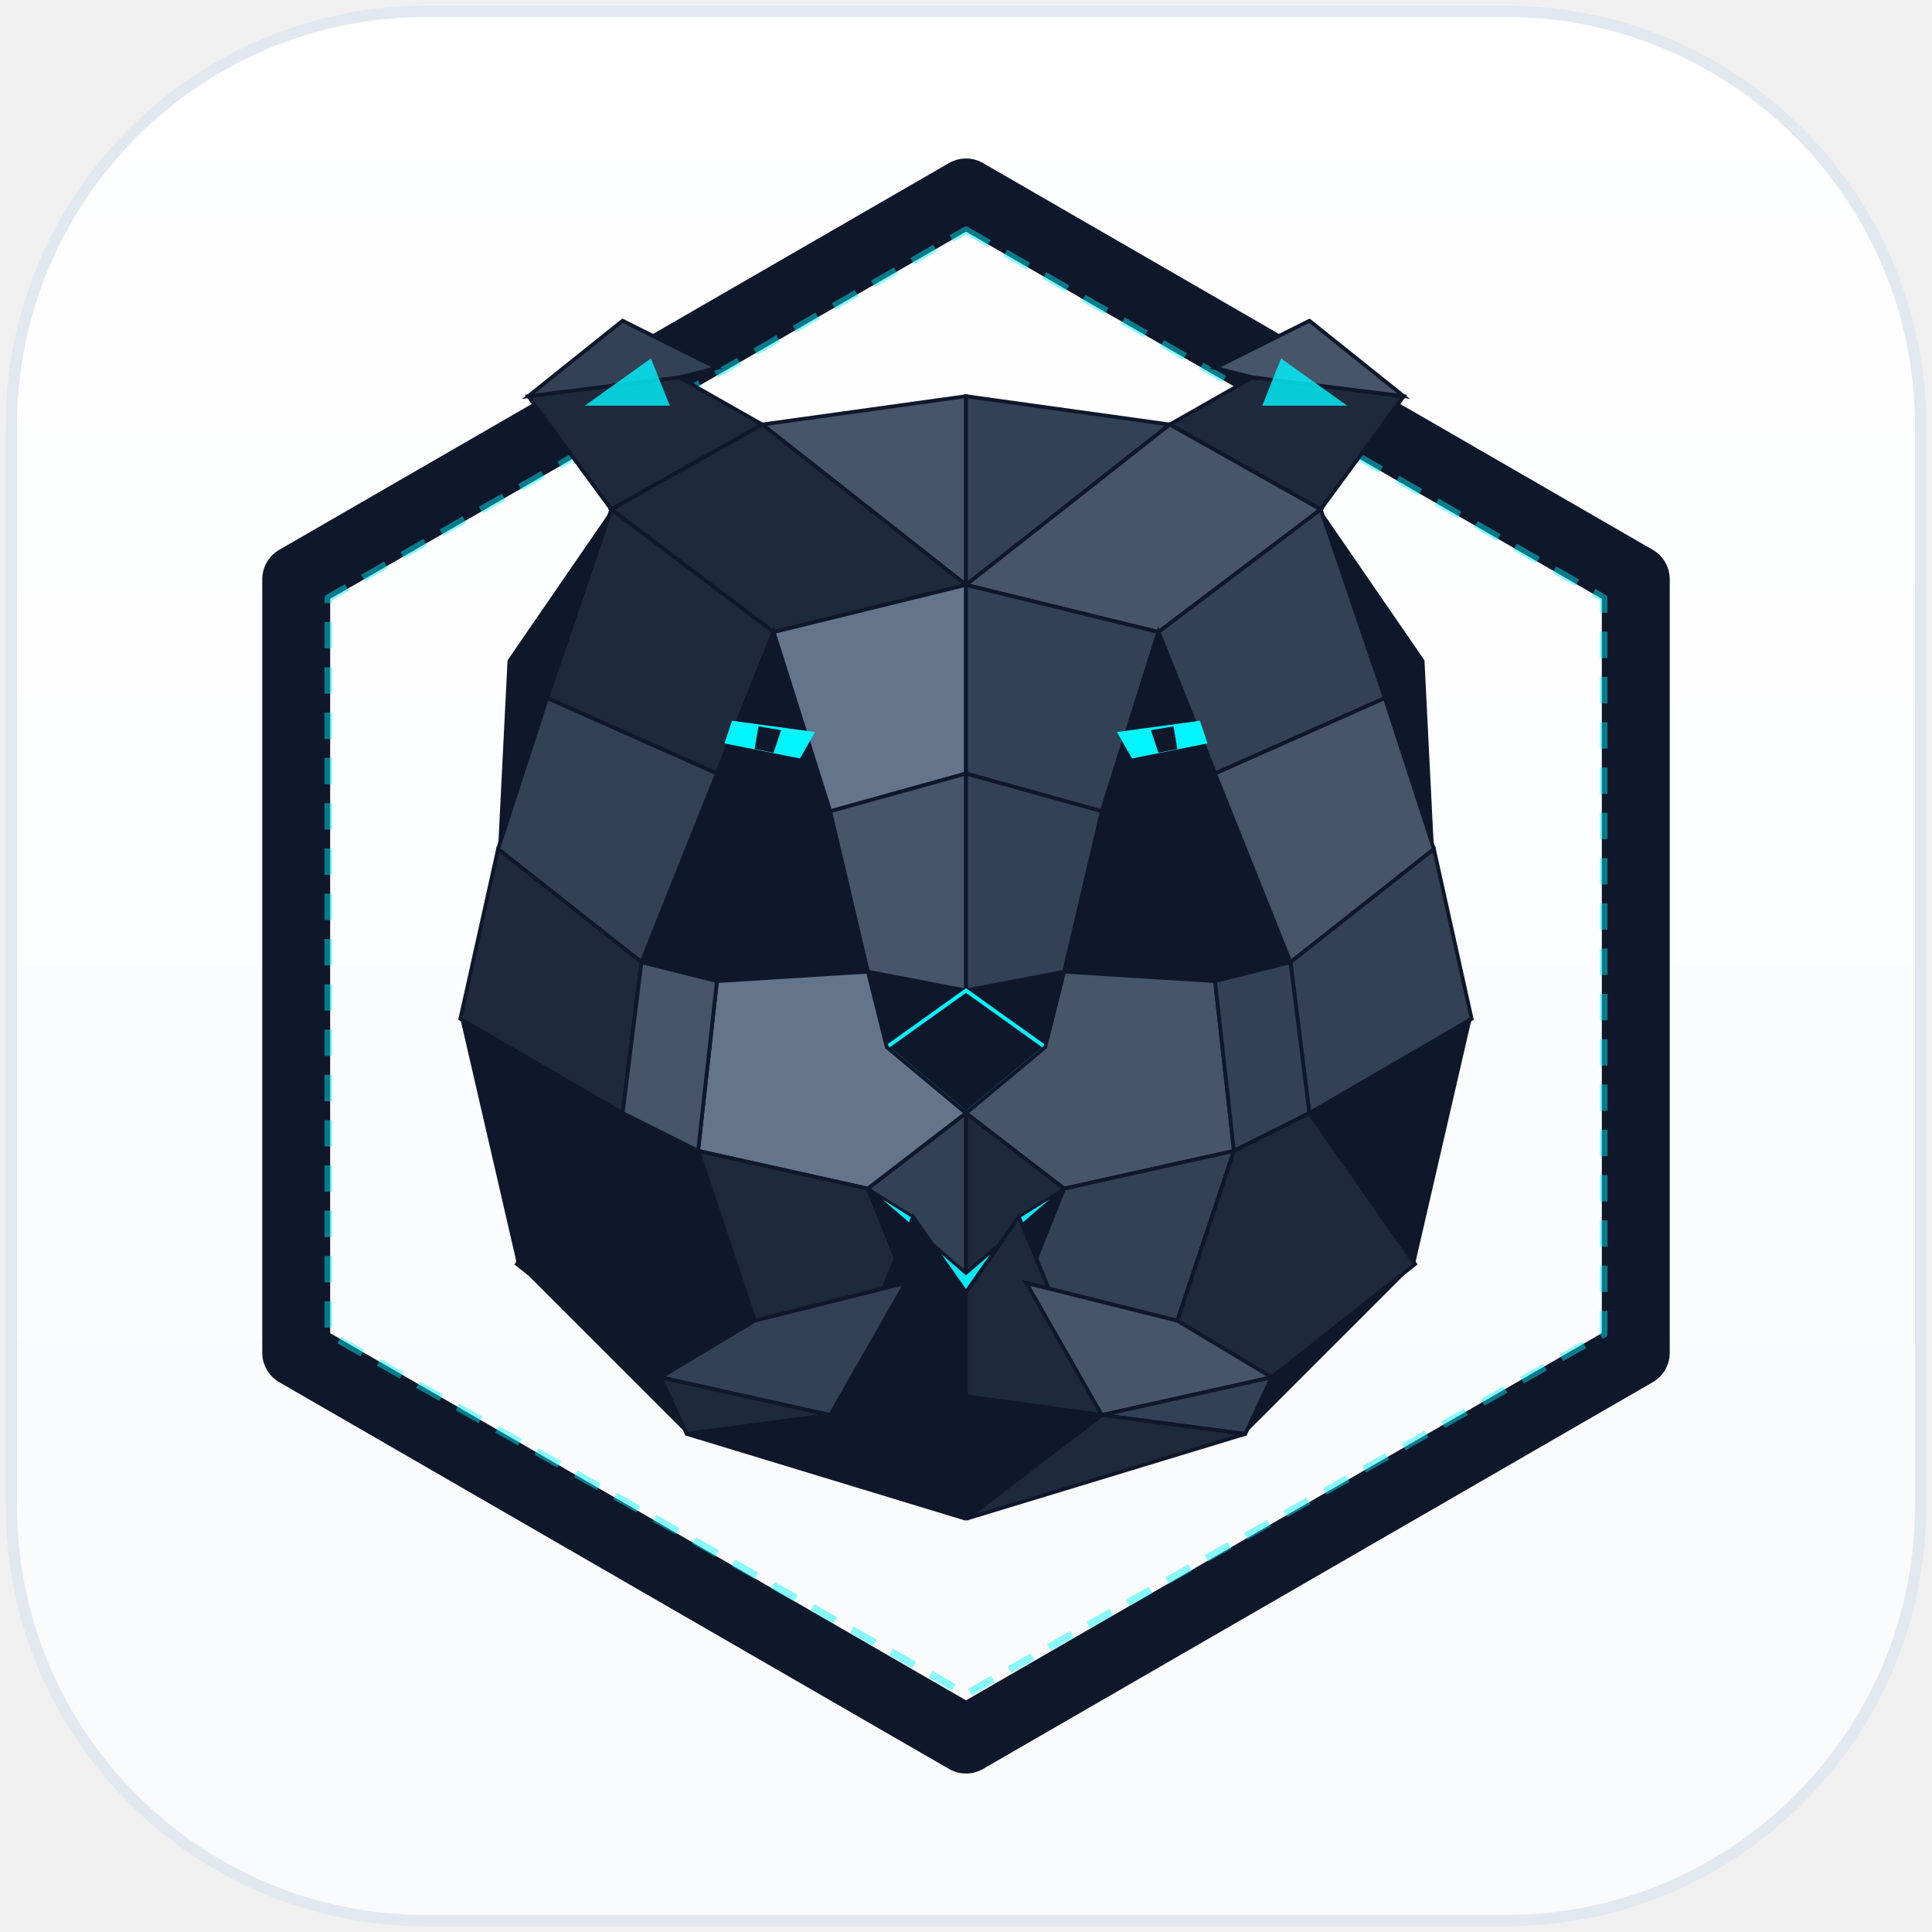
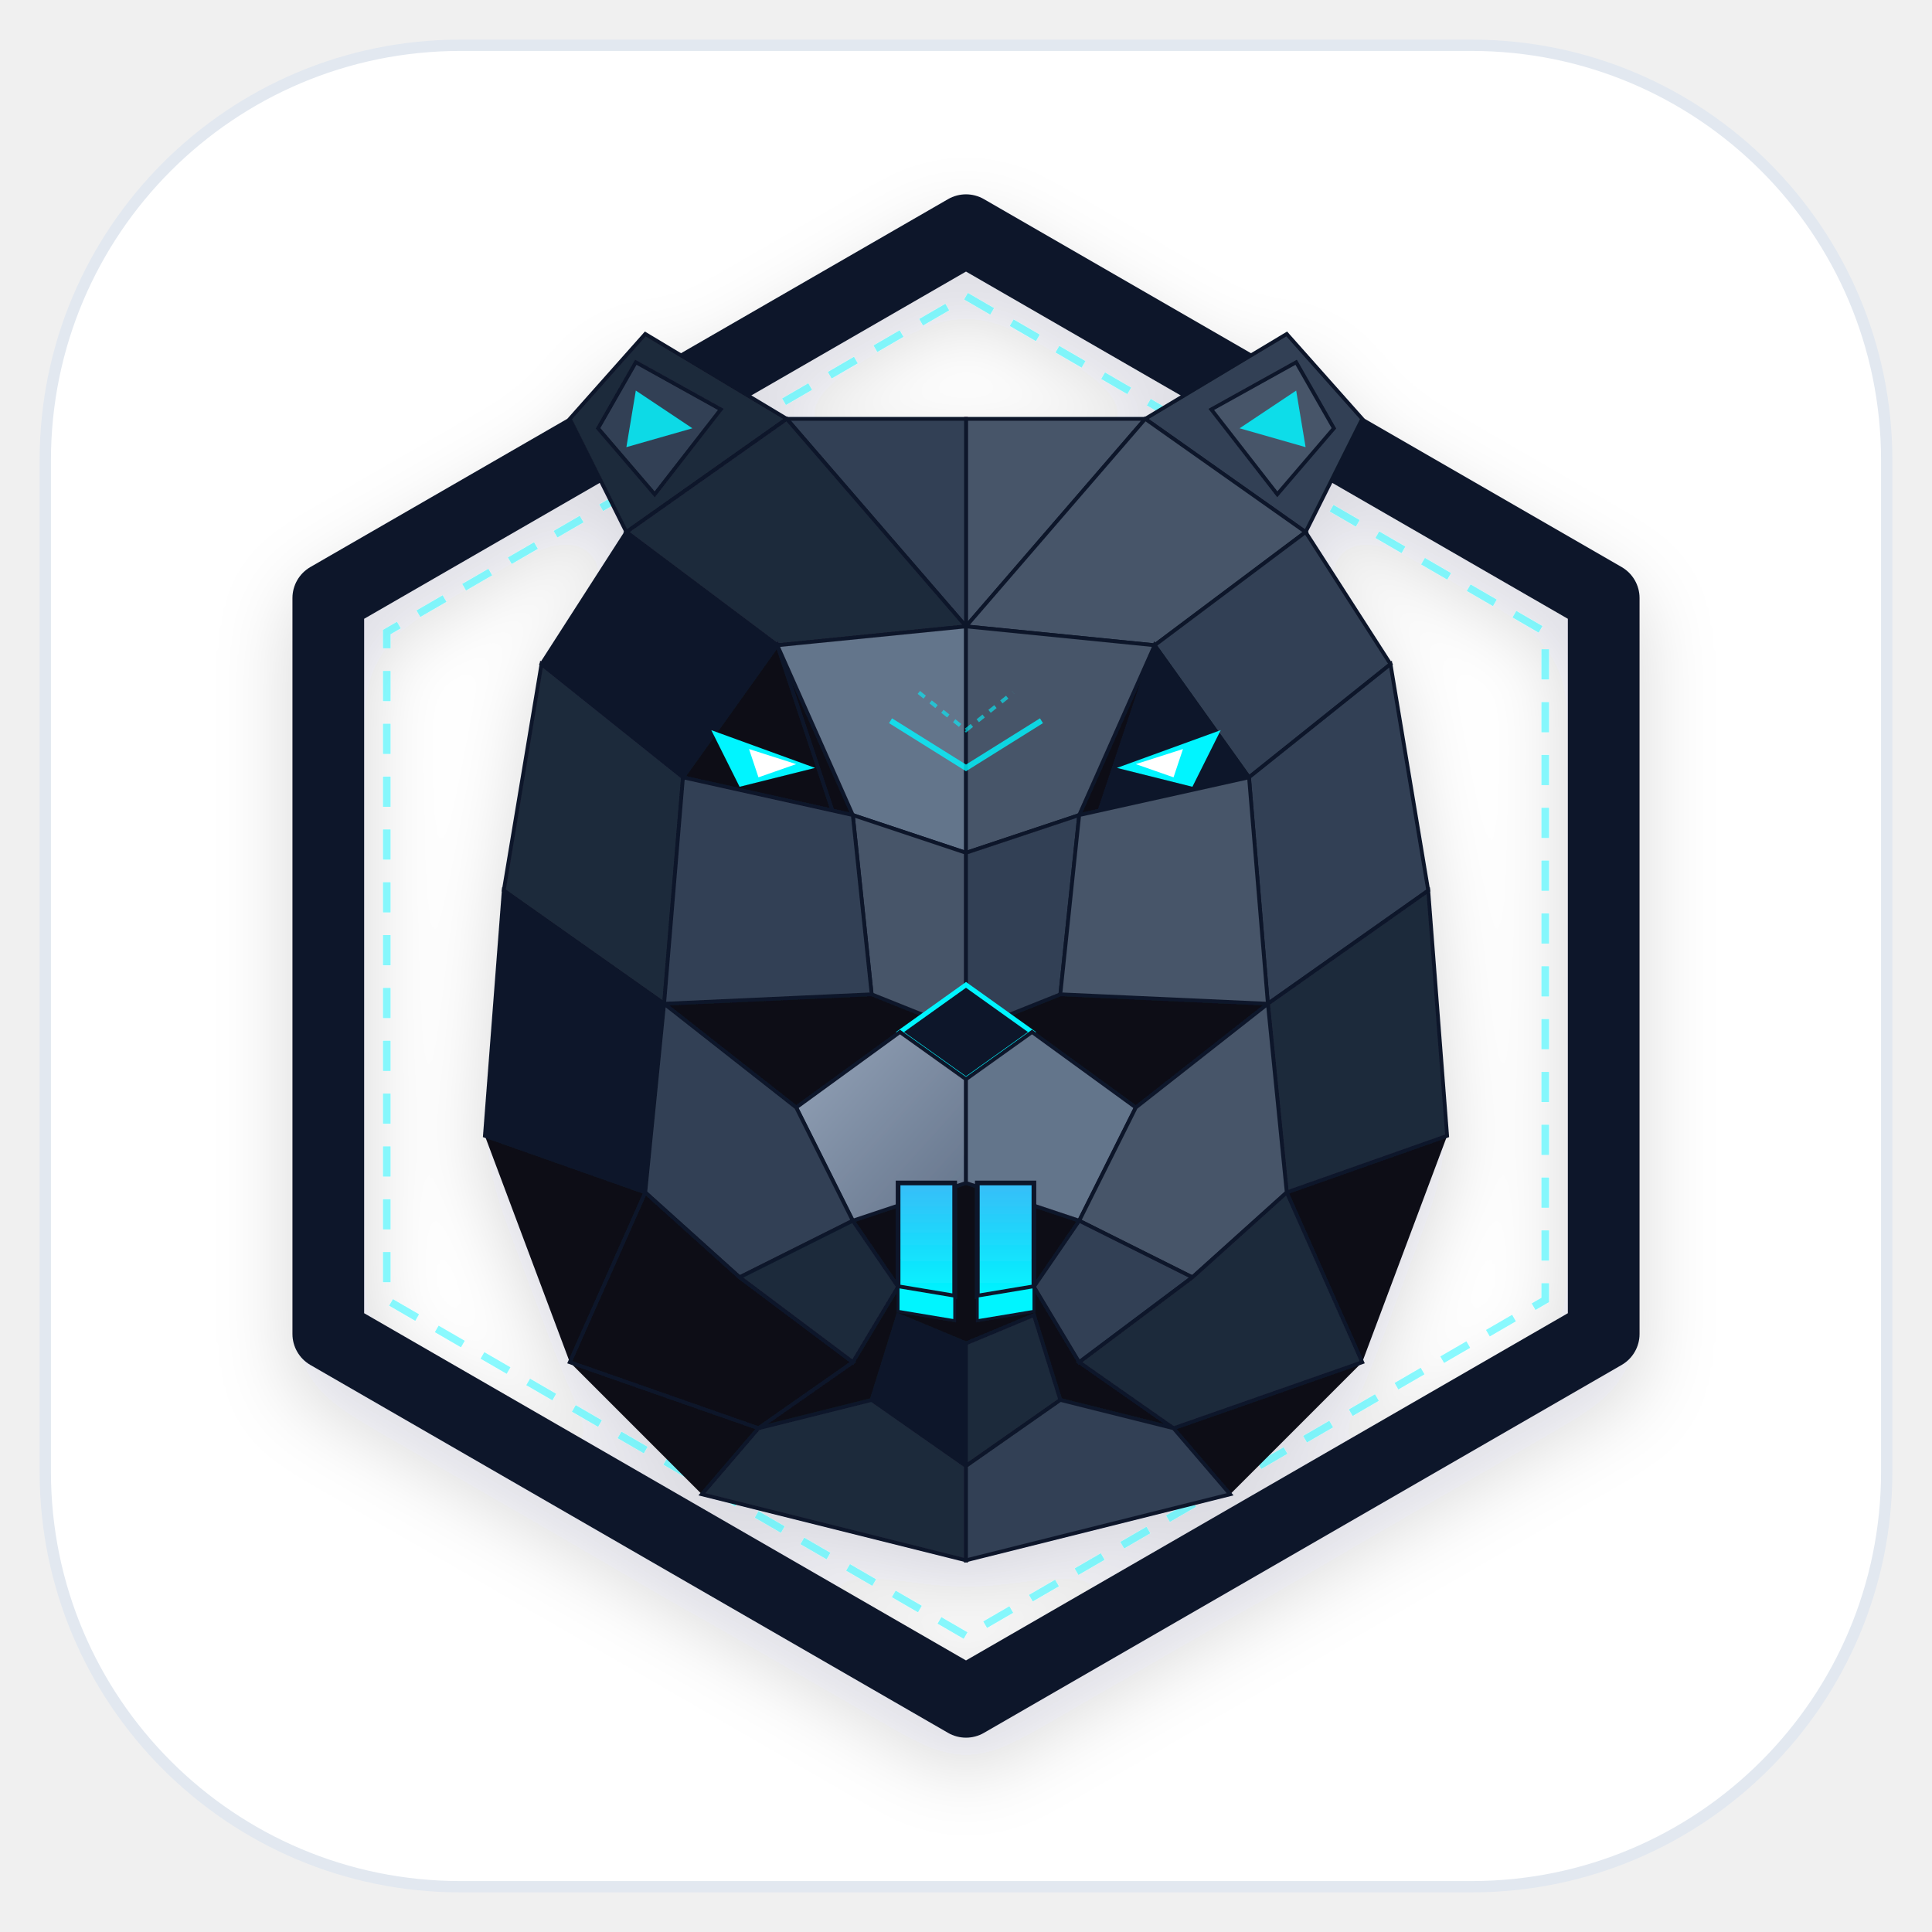
<svg xmlns="http://www.w3.org/2000/svg" viewBox="0 0 1024 1024" width="1024" height="1024">
  <defs>
-     <linearGradient id="bgGrad" x1="0" y1="0" x2="0" y2="1">
-       <stop offset="0%" stop-color="#ffffff" />
-       <stop offset="100%" stop-color="#f8fafc" />
+     <clipPath id="squircle-clip">
+       <rect x="24" y="24" width="976" height="976" rx="220" />
+     </clipPath>
+     <linearGradient id="cyan-glow" x1="0%" y1="0%" x2="100%" y2="100%">
+       <stop offset="0%" stop-color="#00f5ff" />
+       <stop offset="100%" stop-color="#0284c7" />
    </linearGradient>
-     <linearGradient id="facetPrimary" x1="0" y1="0" x2="1" y2="1">
-       <stop offset="0%" stop-color="#334155" />
-       <stop offset="100%" stop-color="#1e293b" />
+     <linearGradient id="cyan-blade" x1="0%" y1="0%" x2="0%" y2="100%">
+       <stop offset="0%" stop-color="#38bdf8" />
+       <stop offset="100%" stop-color="#00f5ff" />
    </linearGradient>
-     <linearGradient id="facetLight" x1="0" y1="0" x2="1" y2="1">
-       <stop offset="0%" stop-color="#64748b" />
-       <stop offset="100%" stop-color="#475569" />
+     <linearGradient id="titanium" x1="0%" y1="0%" x2="100%" y2="100%">
+       <stop offset="0%" stop-color="#94a3b8" />
+       <stop offset="100%" stop-color="#64748b" />
    </linearGradient>
-     <linearGradient id="facetDark" x1="0" y1="0" x2="1" y2="1">
+     <linearGradient id="slate-facets-l" x1="0%" y1="0%" x2="100%" y2="100%">
+       <stop offset="0%" stop-color="#475569" />
+       <stop offset="100%" stop-color="#334155" />
+     </linearGradient>
+     <linearGradient id="slate-facets-d" x1="0%" y1="0%" x2="0%" y2="100%">
      <stop offset="0%" stop-color="#1e293b" />
      <stop offset="100%" stop-color="#0f172a" />
    </linearGradient>
-     <linearGradient id="cyanAccent" x1="0" y1="0" x2="1" y2="0">
-       <stop offset="0%" stop-color="#00f5ff" />
-       <stop offset="100%" stop-color="#0ea5e9" />
-     </linearGradient>
+     <filter id="subtle-shadow" x="-10%" y="-10%" width="120%" height="120%">
+       <feDropShadow dx="0" dy="16" stdDeviation="20" flood-color="#0f172a" flood-opacity="0.16" />
+     </filter>
  </defs>
-   <rect x="6" y="6" width="1012" height="1012" rx="220" fill="url(#bgGrad)" stroke="#e2e8f0" stroke-width="6" />
-   <polygon points="512,102 867,307 867,717 512,922 157,717 157,307" fill="none" stroke="#0f172a" stroke-width="36" stroke-linejoin="round" />
-   <polygon points="512,122 850,317 850,707 512,898 174,707 174,317" fill="none" stroke="#00f5ff" stroke-width="4" stroke-dasharray="14 10" opacity="0.45" stroke-linejoin="round" />
-   <path d="M 512 210            L 620 225 L 700 270 L 755 350 L 760 450 L 780 540 L 750 670 L 660 760 L 512 805            L 364 760 L 274 670 L 244 540 L 264 450 L 269 350 L 324 270 L 404 225 Z" fill="#0f172a" />
-   <polygon points="324,270 280,210 360,200 404,225" fill="#1e293b" stroke="#0f172a" stroke-width="2" />
-   <polygon points="280,210 330,170 380,195 360,200" fill="#334155" stroke="#0f172a" stroke-width="2" />
-   <polygon points="310,215 345,190 355,215" fill="#00f5ff" opacity="0.8" />
-   <polygon points="700,270 744,210 664,200 620,225" fill="#1e293b" stroke="#0f172a" stroke-width="2" />
-   <polygon points="744,210 694,170 644,195 664,200" fill="#475569" stroke="#0f172a" stroke-width="2" />
-   <polygon points="714,215 679,190 669,215" fill="#00f5ff" opacity="0.8" />
-   <polygon points="512,210 404,225 512,310" fill="#475569" stroke="#0f172a" stroke-width="2" />
-   <polygon points="512,210 620,225 512,310" fill="#334155" stroke="#0f172a" stroke-width="2" />
-   <polygon points="404,225 324,270 410,335 512,310" fill="#1e293b" stroke="#0f172a" stroke-width="2" />
-   <polygon points="620,225 700,270 614,335 512,310" fill="#475569" stroke="#0f172a" stroke-width="2" />
-   <polygon points="512,310 410,335 440,430 512,410" fill="#64748b" stroke="#0f172a" stroke-width="2" />
-   <polygon points="512,310 614,335 584,430 512,410" fill="#334155" stroke="#0f172a" stroke-width="2" />
-   <polygon points="410,335 324,270 290,370 380,410" fill="#1e293b" stroke="#0f172a" stroke-width="2" />
-   <polygon points="614,335 700,270 734,370 644,410" fill="#334155" stroke="#0f172a" stroke-width="2" />
-   <polygon points="410,335 380,410 440,430" fill="#0f172a" stroke="#0f172a" stroke-width="2" />
-   <polygon points="388,382 432,388 424,402 384,394" fill="#00f5ff" />
-   <polygon points="402,385 414,387 410,399 400,397" fill="#0f172a" />
-   <polygon points="614,335 644,410 584,430" fill="#0f172a" stroke="#0f172a" stroke-width="2" />
-   <polygon points="636,382 592,388 600,402 640,394" fill="#00f5ff" />
-   <polygon points="622,385 610,387 614,399 624,397" fill="#0f172a" />
-   <polygon points="290,370 264,450 340,510 380,410" fill="#334155" stroke="#0f172a" stroke-width="2" />
-   <polygon points="734,370 760,450 684,510 644,410" fill="#475569" stroke="#0f172a" stroke-width="2" />
-   <polygon points="264,450 244,540 330,590 340,510" fill="#1e293b" stroke="#0f172a" stroke-width="2" />
-   <polygon points="760,450 780,540 694,590 684,510" fill="#334155" stroke="#0f172a" stroke-width="2" />
-   <polygon points="512,410 440,430 460,515 512,525" fill="#475569" stroke="#0f172a" stroke-width="2" />
-   <polygon points="512,410 584,430 564,515 512,525" fill="#334155" stroke="#0f172a" stroke-width="2" />
-   <polygon points="512,525 470,555 512,590 554,555" fill="#0f172a" stroke="#00f5ff" stroke-width="2" />
-   <polygon points="470,555 460,515 380,520 370,610 460,630 512,590" fill="#64748b" stroke="#0f172a" stroke-width="2" />
-   <polygon points="554,555 564,515 644,520 654,610 564,630 512,590" fill="#475569" stroke="#0f172a" stroke-width="2" />
-   <polygon points="380,520 340,510 330,590 370,610" fill="#475569" stroke="#0f172a" stroke-width="2" />
-   <polygon points="644,520 684,510 694,590 654,610" fill="#334155" stroke="#0f172a" stroke-width="2" />
-   <polygon points="512,590 460,630 512,675" fill="#334155" stroke="#0f172a" stroke-width="2" />
-   <polygon points="512,590 564,630 512,675" fill="#1e293b" stroke="#0f172a" stroke-width="2" />
-   <polygon points="460,630 512,675 564,630 540,645 512,685 484,645" fill="#00f5ff" opacity="0.95" stroke="#0f172a" stroke-width="1.5" />
-   <polygon points="460,630 370,610 400,700 480,680" fill="#1e293b" stroke="#0f172a" stroke-width="2" />
-   <polygon points="564,630 654,610 624,700 544,680" fill="#334155" stroke="#0f172a" stroke-width="2" />
-   <polygon points="484,645 512,685 540,645 512,740 440,750" fill="#0f172a" stroke="#0f172a" stroke-width="2" />
-   <polygon points="540,645 512,685 512,740 584,750" fill="#1e293b" stroke="#0f172a" stroke-width="2" />
-   <polygon points="330,590 274,670 350,730 400,700 370,610" fill="#0f172a" stroke="#0f172a" stroke-width="2" />
-   <polygon points="694,590 750,670 674,730 624,700 654,610" fill="#1e293b" stroke="#0f172a" stroke-width="2" />
-   <polygon points="400,700 350,730 440,750 480,680" fill="#334155" stroke="#0f172a" stroke-width="2" />
-   <polygon points="624,700 674,730 584,750 544,680" fill="#475569" stroke="#0f172a" stroke-width="2" />
-   <polygon points="350,730 364,760 440,750" fill="#1e293b" stroke="#0f172a" stroke-width="2" />
-   <polygon points="674,730 660,760 584,750" fill="#334155" stroke="#0f172a" stroke-width="2" />
-   <polygon points="440,750 364,760 512,805" fill="#0f172a" stroke="#0f172a" stroke-width="2" />
-   <polygon points="584,750 660,760 512,805" fill="#1e293b" stroke="#0f172a" stroke-width="2" />
+   <rect x="24" y="24" width="976" height="976" rx="220" fill="#ffffff" stroke="#e2e8f0" stroke-width="6" />
+   <g clip-path="url(#squircle-clip)">
+     <g transform="translate(512, 512)" filter="url(#subtle-shadow)">
+       <polygon points="         0,-390         338,-195         338,195         0,390         -338,195         -338,-195       " fill="none" stroke="#0f172a" stroke-width="38" stroke-linejoin="round" />
+       <polygon points="         0,-355         307,-177         307,177         0,355         -307,177         -307,-177       " fill="none" stroke="#00f5ff" stroke-width="4" opacity="0.45" stroke-dasharray="16, 12" />
+       <path d="         M 0 -290         L 95 -290 L 170 -335 L 210 -290 L 180 -230 L 225 -160 L 245 -40 L 255 90 L 210 210 L 140 280 L 0 315         L -140 280 L -210 210 L -255 90 L -245 -40 L -225 -160 L -180 -230 L -210 -290 L -170 -335 L -95 -290 Z       " fill="#0b0f19" />
+       <polygon points="-95,-290 -170,-335 -210,-290 -180,-230" fill="#1e293b" stroke="#0f172a" stroke-width="2" />
+       <polygon points="-130,-295 -175,-320 -195,-285 -165,-250" fill="#334155" stroke="#0f172a" stroke-width="2" />
+       <polygon points="-145,-285 -175,-305 -180,-275" fill="#00f5ff" opacity="0.85" />
+       <polygon points="95,-290 170,-335 210,-290 180,-230" fill="#334155" stroke="#0f172a" stroke-width="2" />
+       <polygon points="130,-295 175,-320 195,-285 165,-250" fill="#475569" stroke="#0f172a" stroke-width="2" />
+       <polygon points="145,-285 175,-305 180,-275" fill="#00f5ff" opacity="0.85" />
+       <polygon points="0,-290 95,-290 0,-180" fill="#475569" stroke="#0f172a" stroke-width="2" />
+       <polygon points="0,-290 -95,-290 0,-180" fill="#334155" stroke="#0f172a" stroke-width="2" />
+       <polygon points="-95,-290 -180,-230 -100,-170 0,-180" fill="#1e293b" stroke="#0f172a" stroke-width="2" />
+       <polygon points="95,-290 180,-230 100,-170 0,-180" fill="#475569" stroke="#0f172a" stroke-width="2" />
+       <polygon points="-180,-230 -225,-160 -150,-100 -100,-170" fill="#0f172a" stroke="#0f172a" stroke-width="2" />
+       <polygon points="180,-230 225,-160 150,-100 100,-170" fill="#334155" stroke="#0f172a" stroke-width="2" />
+       <polygon points="0,-180 -100,-170 -60,-80 0,-60" fill="#64748b" stroke="#0f172a" stroke-width="2" />
+       <polygon points="0,-180 100,-170 60,-80 0,-60" fill="#475569" stroke="#0f172a" stroke-width="2" />
+       <polygon points="-100,-170 -150,-100 -70,-80" fill="#0b0f19" stroke="#0f172a" stroke-width="2" />
+       <polygon points="-135,-125 -80,-105 -120,-95" fill="#00f5ff" filter="url(#cyan-glow)" />
+       <polygon points="-115,-115 -90,-107 -110,-100" fill="#ffffff" />
+       <polygon points="100,-170 150,-100 70,-80" fill="#0f172a" stroke="#0f172a" stroke-width="2" />
+       <polygon points="135,-125 80,-105 120,-95" fill="#00f5ff" filter="url(#cyan-glow)" />
+       <polygon points="115,-115 90,-107 110,-100" fill="#ffffff" />
+       <polygon points="-225,-160 -245,-40 -160,20 -150,-100" fill="#1e293b" stroke="#0f172a" stroke-width="2" />
+       <polygon points="225,-160 245,-40 160,20 150,-100" fill="#334155" stroke="#0f172a" stroke-width="2" />
+       <polygon points="-245,-40 -255,90 -170,120 -160,20" fill="#0f172a" stroke="#0f172a" stroke-width="2" />
+       <polygon points="245,-40 255,90 170,120 160,20" fill="#1e293b" stroke="#0f172a" stroke-width="2" />
+       <polygon points="0,-60 -60,-80 -50,15 0,35" fill="#475569" stroke="#0f172a" stroke-width="2" />
+       <polygon points="0,-60 60,-80 50,15 0,35" fill="#334155" stroke="#0f172a" stroke-width="2" />
+       <polygon points="-60,-80 -150,-100 -160,20 -50,15" fill="#334155" stroke="#0f172a" stroke-width="2" />
+       <polygon points="60,-80 150,-100 160,20 50,15" fill="#475569" stroke="#0f172a" stroke-width="2" />
+       <polygon points="0,10 -35,35 0,60 35,35" fill="#0f172a" stroke="#00f5ff" stroke-width="2.5" />
+       <polygon points="0,60 -35,35 -90,75 -60,135 0,115" fill="url(#titanium)" stroke="#0f172a" stroke-width="2" />
+       <polygon points="0,60 35,35 90,75 60,135 0,115" fill="#64748b" stroke="#0f172a" stroke-width="2" />
+       <polygon points="-90,75 -160,20 -170,120 -120,165 -60,135" fill="#334155" stroke="#0f172a" stroke-width="2" />
+       <polygon points="90,75 160,20 170,120 120,165 60,135" fill="#475569" stroke="#0f172a" stroke-width="2" />
+       <polygon points="-36,115 -6,115 -6,175 -36,170" fill="url(#cyan-blade)" stroke="#0f172a" stroke-width="2.5" />
+       <polygon points="-36,170 -6,175 -6,188 -36,183" fill="#00f5ff" stroke="#0f172a" stroke-width="1.5" />
+       <polygon points="6,115 36,115 36,170 6,175" fill="url(#cyan-blade)" stroke="#0f172a" stroke-width="2.5" />
+       <polygon points="6,175 36,170 36,183 6,188" fill="#00f5ff" stroke="#0f172a" stroke-width="1.5" />
+       <polygon points="-60,135 -36,170 -60,210 -120,165" fill="#1e293b" stroke="#0f172a" stroke-width="2" />
+       <polygon points="60,135 36,170 60,210 120,165" fill="#334155" stroke="#0f172a" stroke-width="2" />
+       <polygon points="-36,185 0,200 0,265 -50,230" fill="#0f172a" stroke="#0f172a" stroke-width="2" />
+       <polygon points="36,185 0,200 0,265 50,230" fill="#1e293b" stroke="#0f172a" stroke-width="2" />
+       <polygon points="-120,165 -170,120 -210,210 -110,245 -60,210" fill="#0b0f19" stroke="#0f172a" stroke-width="2" />
+       <polygon points="120,165 170,120 210,210 110,245 60,210" fill="#1e293b" stroke="#0f172a" stroke-width="2" />
+       <polygon points="0,265 -50,230 -110,245 -140,280 0,315" fill="#1e293b" stroke="#0f172a" stroke-width="2" />
+       <polygon points="0,265 50,230 110,245 140,280 0,315" fill="#334155" stroke="#0f172a" stroke-width="2" />
+       <polyline points="-40,-130 0,-105 40,-130" fill="none" stroke="#00f5ff" stroke-width="3" opacity="0.8" />
+       <polyline points="-25,-145 0,-125 25,-145" fill="none" stroke="#00f5ff" stroke-width="2" opacity="0.6" stroke-dasharray="4,4" />
+     </g>
+   </g>
</svg>
